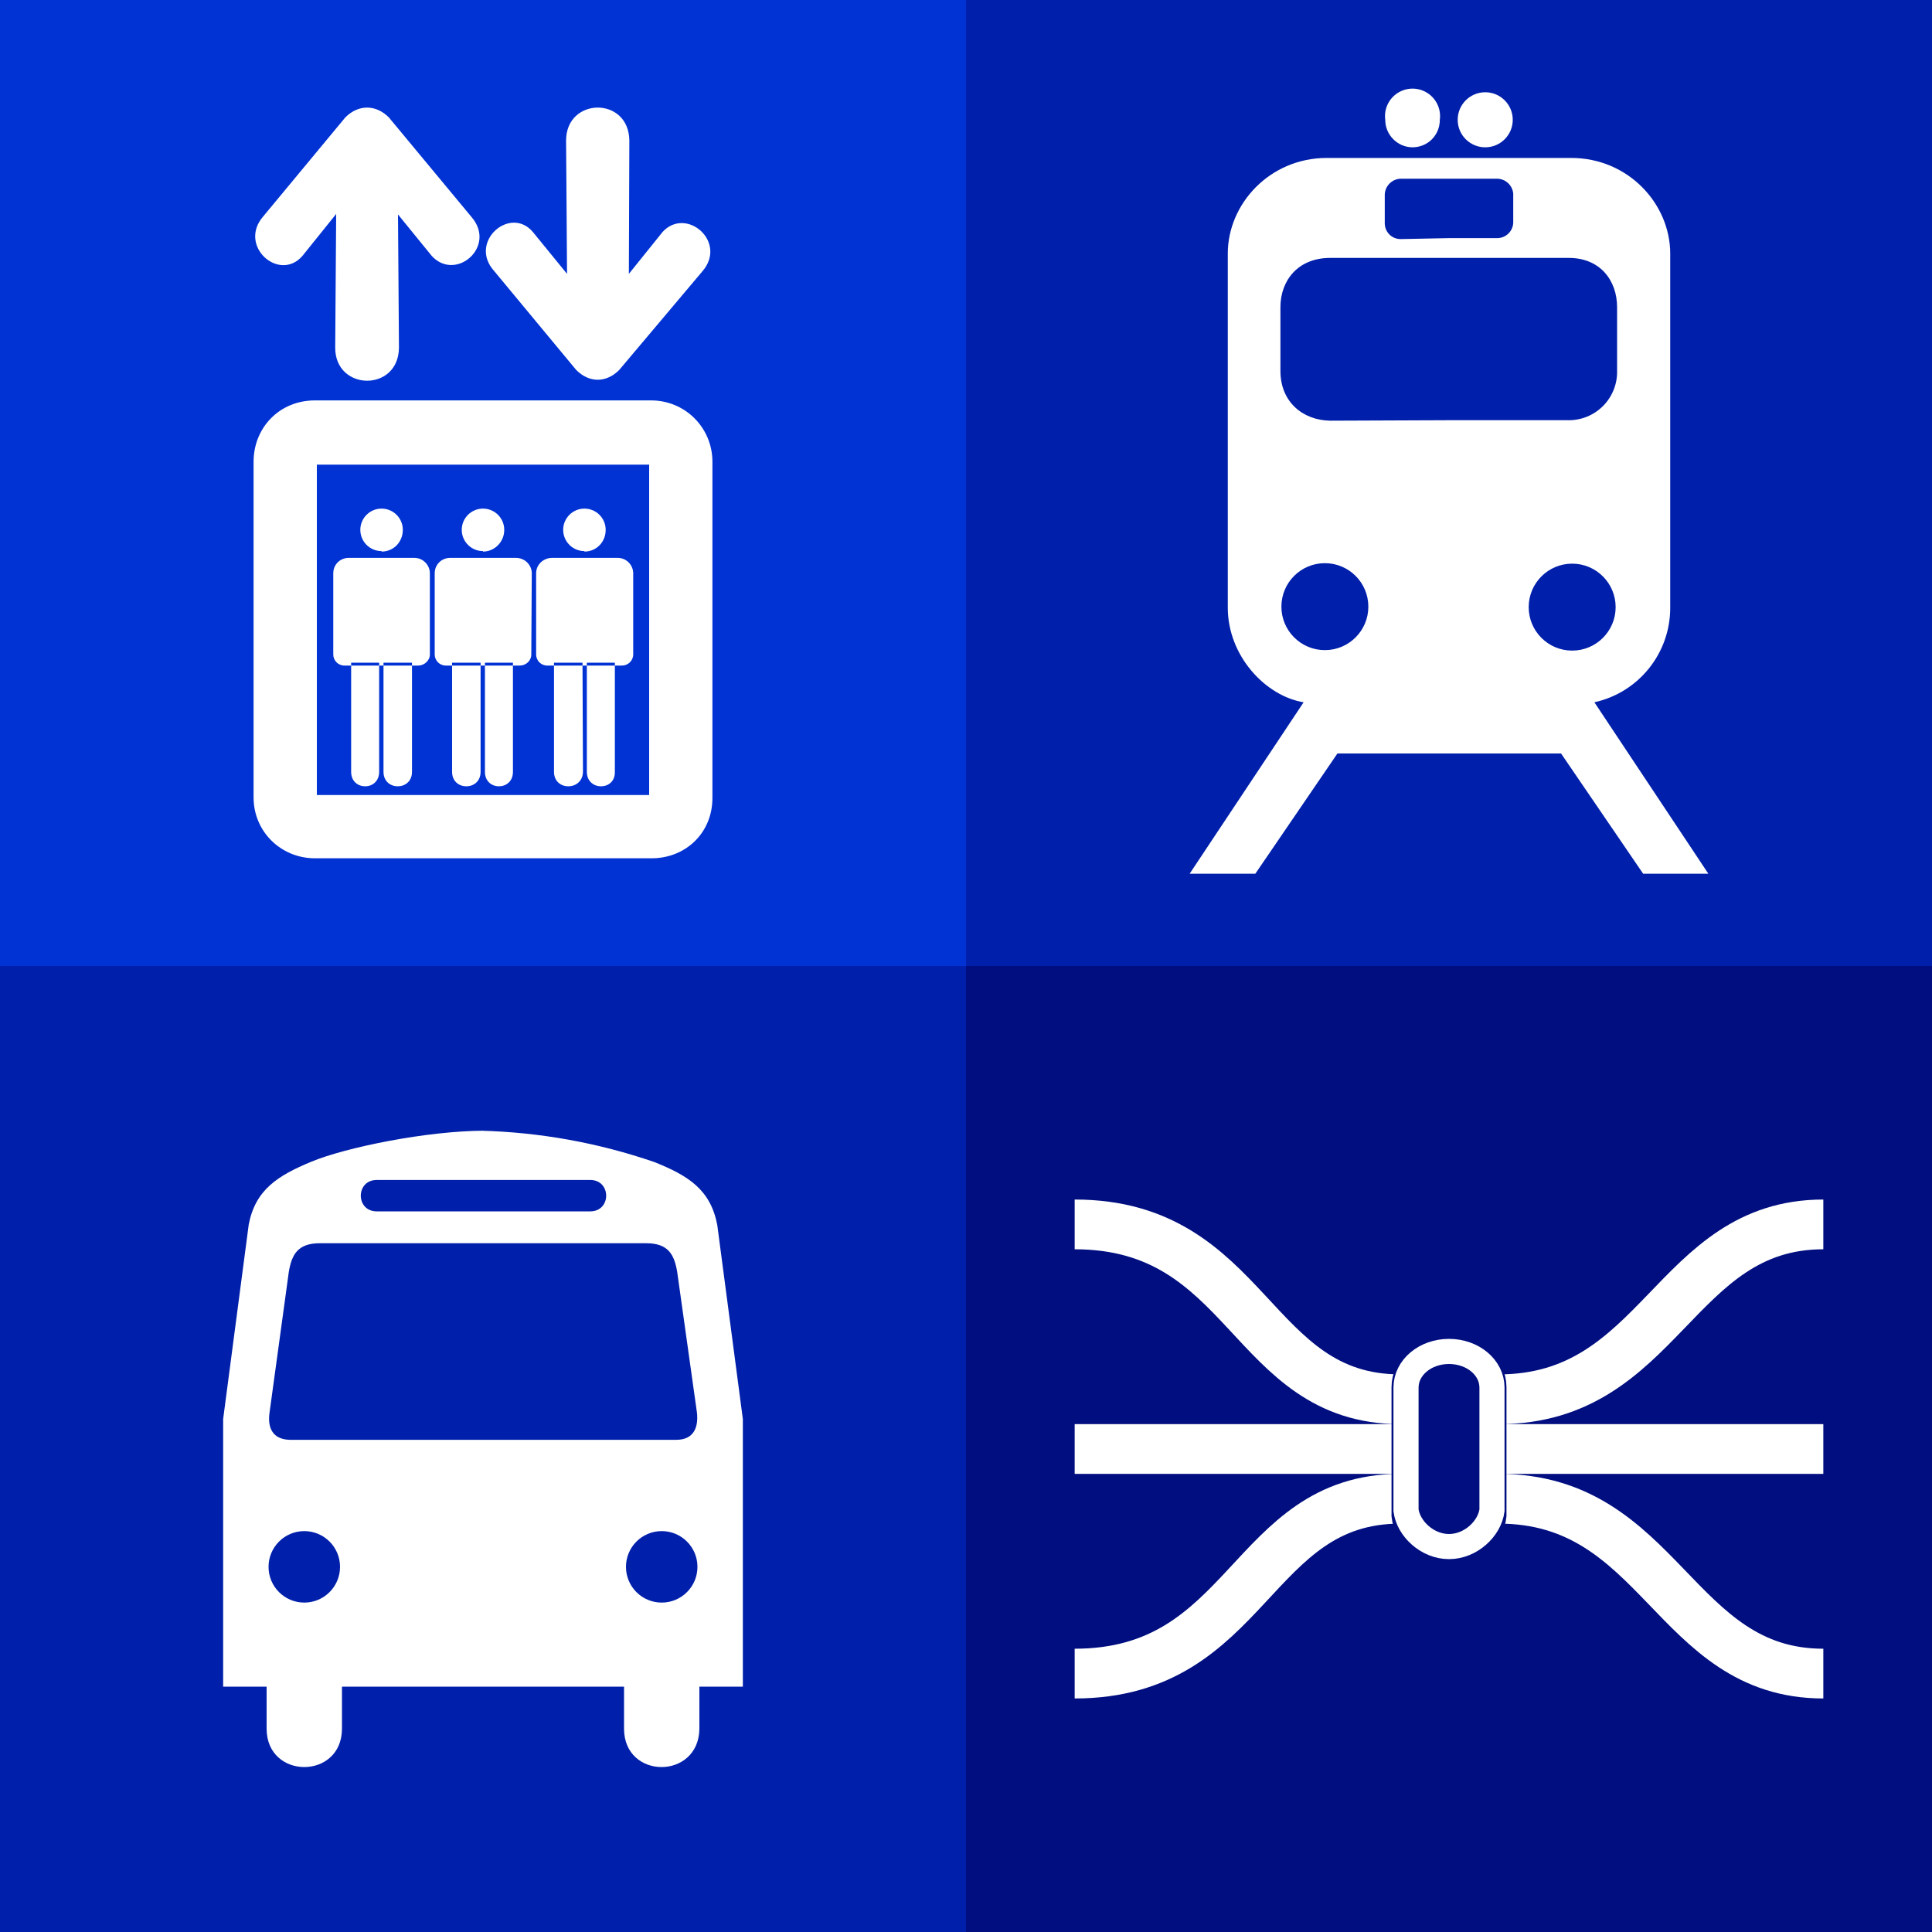
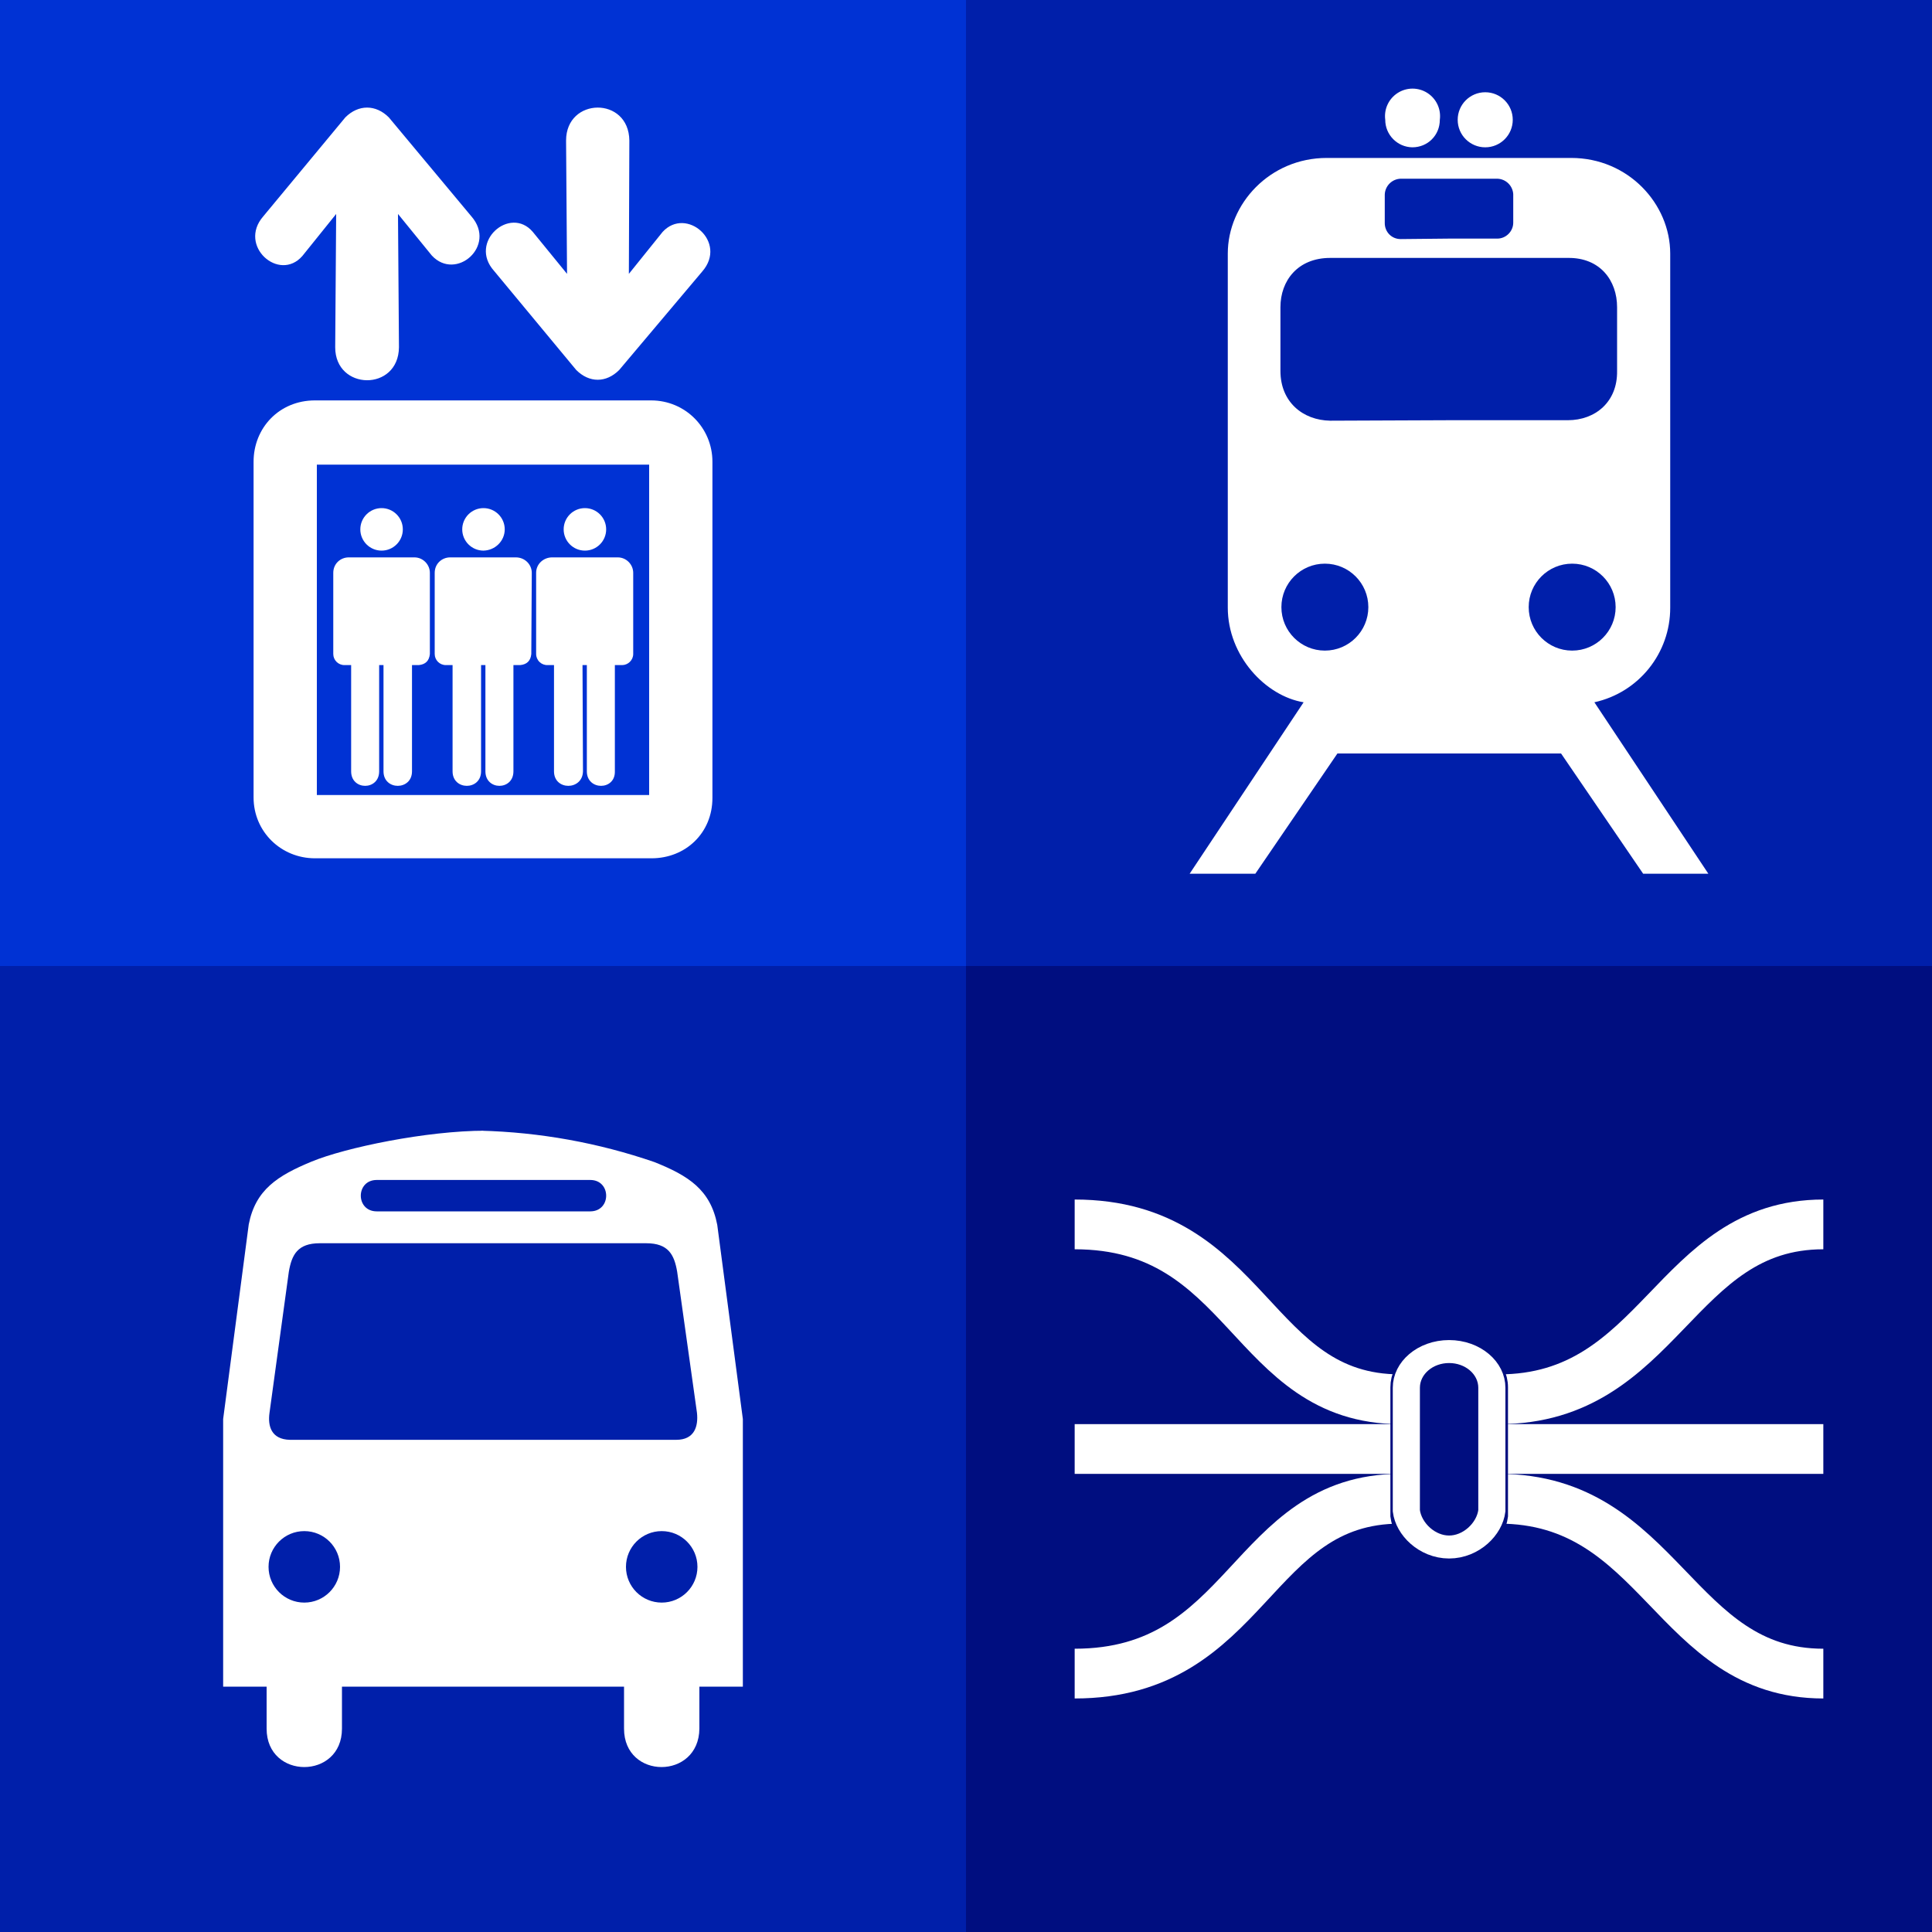
<svg xmlns="http://www.w3.org/2000/svg" viewBox="0 0 40 40">
-   <path fill="#0032d4" d="M0 0h20v20H0Z" />
-   <path fill="#001faa" d="M20 0h20v20H20ZM0 20h20v20H0Z" />
-   <path fill="#000e80" d="M20 20h20v20H20Z" />
+   <path fill="#0032d4" d="M0 0h20v20H0z" />
+   <path fill="#001faa" d="M20 0h20v20H20zM0 20h20v20H0z" />
+   <path fill="#000e80" d="M20 20h20v20H20z" />
  <path fill="#fff" d="M29.24 3.05a.57.57 0 0 1-.56-.57.57.57 0 1 1 1.13 0c0 .32-.25.57-.57.57m1.51 0a.57.57 0 1 0-.57-.57c0 .32.26.57.57.57M30 15.6h2.32l1.7 2.49h1.35l-2.36-3.55a2 2 0 0 0 1.57-1.96V5.25c0-1.03-.87-1.98-2.05-1.98h-5.06c-1.18 0-2.05.95-2.05 1.98v7.33c0 1 .78 1.83 1.57 1.96l-2.36 3.55h1.36l1.7-2.49z" />
-   <path fill="#001faa" d="M32.55 13.47a.9.9 0 1 0 0-1.8.9.9 0 0 0 0 1.8M30 8.7h2.46a1 1 0 0 0 1.02-1.03V6.36c0-.55-.35-1.03-1.02-1.02h-4.92c-.67 0-1.03.47-1.03 1.02v1.32c0 .64.46 1.02 1.03 1.03zm0-3.77h1c.18 0 .33-.15.33-.33v-.59A.34.34 0 0 0 31 3.7h-2a.34.34 0 0 0-.33.33v.59c0 .18.14.33.33.33zm-2.57 8.53a.9.9 0 1 1 0-1.8.9.9 0 0 1 0 1.8" />
-   <path fill="#fff" d="M10.05 23.41c-1.22 0-2.9.35-3.6.64s-1.16.58-1.3 1.3l-.53 4.03v5.54h.9v.87c0 1.06 1.56 1.06 1.56 0v-.87h5.84v.87c0 1.06 1.55 1.06 1.56 0v-.87h.9v-5.54l-.53-4.02c-.14-.73-.6-1.02-1.3-1.3a12 12 0 0 0-3.6-.65" />
-   <path fill="#001faa" d="M13.7 33.18a.74.74 0 1 0 0-1.48.74.74 0 0 0 0 1.48m-7.4 0a.74.74 0 1 1 0-1.48.74.74 0 0 1 0 1.48m3.64-8.1H7.8c-.44 0-.44-.65 0-.65h4.42c.44 0 .44.65 0 .65zm0 .66H6.62c-.46 0-.58.24-.64.59l-.4 2.92c-.04.28.04.55.42.56h8c.38 0 .46-.28.43-.56l-.41-2.92c-.06-.35-.18-.59-.64-.59z" />
+   <path fill="#001faa" d="M32.55 13.47a.9.9 0 1 0 0-1.8.9.9 0 0 0 0 1.8M30 8.7h2.46c.57 0 1.03-.38 1.02-1.02V6.36c0-.55-.35-1.03-1.02-1.02h-4.92c-.67 0-1.03.47-1.03 1.02v1.32c0 .64.46 1.02 1.03 1.03zm0-3.76h1c.18 0 .33-.15.33-.33v-.59A.34.34 0 0 0 31 3.7h-2a.34.34 0 0 0-.33.33v.59c0 .18.14.33.33.33zm-2.57 8.53a.9.9 0 1 1 0-1.8.9.9 0 0 1 0 1.8" />
+   <g fill="#fff">
+     <path d="M10.05 23.41c-1.22 0-2.9.35-3.6.64s-1.16.58-1.3 1.3l-.53 4.03v5.54h.9v.87c0 1.06 1.56 1.06 1.56 0v-.87h5.84v.87c0 1.06 1.55 1.06 1.56 0v-.87h.9v-5.54l-.53-4.02c-.14-.73-.6-1.02-1.3-1.3a12 12 0 0 0-3.6-.65" />
+     <path fill="#001faa" d="M13.7 33.18a.74.74 0 1 0 0-1.48.74.74 0 0 0 0 1.48m-7.4 0a.74.74 0 1 1 0-1.48.74.74 0 0 1 0 1.48m3.64-8.1H7.8c-.44 0-.44-.65 0-.65h4.42c.44 0 .44.65 0 .65zm0 .66H6.62c-.46 0-.58.24-.64.59l-.4 2.92c-.04.28.04.55.42.56h8c.38 0 .46-.28.43-.56l-.41-2.92c-.06-.35-.18-.59-.64-.59z" />
+   </g>
  <path fill="#fff" d="M5.25 16.51V9.56c0-.7.53-1.27 1.27-1.27h6.96c.71 0 1.27.57 1.27 1.27v6.96c0 .73-.56 1.25-1.26 1.25H6.52c-.7 0-1.27-.55-1.27-1.26" />
-   <path fill="#0032d4" d="M6.56 16.46h6.88V9.62H6.56Z" />
-   <path fill="#fff" d="M11.72 2.91c0-.9 1.3-.92 1.31 0l-.01 2.76.7-.87c.49-.53 1.35.21.82.82l-1.72 2.04c-.27.27-.62.27-.89 0l-1.7-2.05c-.54-.6.33-1.36.8-.81l.71.87zM6.94 7.2c0 .9 1.31.92 1.32 0l-.02-2.76.7.86c.5.54 1.35-.2.82-.81L8.05 2.43c-.27-.27-.63-.27-.9 0l-1.7 2.05c-.53.61.33 1.37.81.82l.7-.87zm6.17 6.35c0 .13-.11.23-.23.23h-1.54a.23.23 0 0 1-.24-.23v-1.68c0-.19.16-.32.33-.32h1.36c.18 0 .32.15.32.32zm-.38.17h-.58v2.26c0 .4.59.4.58 0zm-.67 0h-.59v2.26c0 .4.59.4.6 0zm.04-2.3c.25 0 .44-.2.44-.45a.44.44 0 1 0-.44.44M11 13.55c0 .13-.11.23-.24.23H9.23a.23.23 0 0 1-.23-.23v-1.68c0-.19.15-.32.32-.32h1.36c.19 0 .33.15.33.32zm-.38.17h-.58v2.26c0 .4.58.4.58 0zm-.67 0h-.59v2.26c0 .4.59.4.59 0zm.05-2.3c.24 0 .44-.2.44-.45a.44.44 0 1 0-.44.44m-1.1 2.14c0 .13-.12.23-.24.23H7.13a.23.23 0 0 1-.23-.23v-1.68c0-.19.15-.32.32-.32h1.36c.18 0 .32.15.32.32zm-.37.17h-.59v2.26c0 .4.59.4.59 0zm-.68 0h-.58v2.26c0 .4.58.4.58 0zm.05-2.3c.25 0 .44-.2.44-.45a.44.44 0 1 0-.44.44" />
-   <path fill="none" stroke="#fff" stroke-width="1.03" d="M22.25 25.35c3.62 0 3.62 3.62 6.74 3.62h2.04c3.36 0 3.62-3.62 6.72-3.62m-15.5 9.3c3.62 0 3.62-3.62 6.74-3.62h2.04c3.36 0 3.62 3.62 6.72 3.62M22.25 30h15.5" />
-   <path fill="#000516" stroke="#000e80" stroke-width=".54" d="M30 27.94c-.51 0-.92.35-.92.78v2.66c.04.4.45.78.92.78s.88-.38.92-.78v-2.66c0-.43-.4-.78-.92-.78Z" />
-   <path fill="#000e80" stroke="#fff" stroke-width=".52" d="M30 27.98c-.49 0-.89.33-.89.75v2.54c.05.38.44.75.89.75s.84-.37.89-.75v-2.54c0-.42-.4-.75-.89-.75Z" />
+   <path fill="#0032d4" d="M6.56 16.46h6.88V9.62H6.56z" />
+   <path fill="#fff" d="M11.72 2.91c0-.9 1.3-.92 1.31 0l-.01 2.76.7-.87c.49-.53 1.35.21.82.82l-1.72 2.04c-.27.27-.62.27-.89 0l-1.7-2.05c-.54-.6.33-1.36.8-.81l.71.87zM6.94 7.19c0 .9 1.31.92 1.32 0l-.02-2.76.7.86c.5.54 1.35-.2.82-.81L8.05 2.43c-.27-.27-.63-.27-.9 0l-1.7 2.05c-.53.61.33 1.37.81.82l.7-.87zm6.17 6.35c0 .13-.11.23-.23.23h-1.54a.23.23 0 0 1-.24-.23v-1.68c0-.19.16-.32.33-.32h1.36c.18 0 .32.15.32.32z" />
+   <path fill="#fff" d="M12.73 13.7h-.58v2.27c0 .4.59.4.58 0zm-.67 0h-.59v2.27c0 .4.59.4.6 0zm.05-2.3a.44.44 0 1 0 0-.88.44.44 0 0 0 0 .88M11 13.54q-.02.21-.23.23H9.23a.23.23 0 0 1-.23-.23v-1.68c0-.19.15-.32.32-.32h1.36c.19 0 .33.15.33.32z" />
+   <path fill="#fff" d="M10.63 13.7h-.58v2.27c0 .4.58.4.58 0zm-.67 0h-.59v2.27c0 .4.59.4.59 0zm.04-2.3c.25 0 .45-.2.45-.44a.44.44 0 1 0-.44.44M8.9 13.54q-.02.21-.23.23H7.13a.23.23 0 0 1-.23-.23v-1.68c0-.19.15-.32.32-.32h1.36c.18 0 .32.15.32.32z" />
+   <path fill="#fff" d="M8.53 13.7h-.59v2.27c0 .4.59.4.59 0zm-.68 0h-.58v2.27c0 .4.58.4.58 0zm.05-2.3a.44.44 0 1 0 0-.88.44.44 0 0 0 0 .88" />
+   <path fill="none" stroke="#fff" stroke-width="1.03" d="M22.25 25.35c3.62 0 3.62 3.62 6.74 3.62h2.04c3.36 0 3.62-3.62 6.72-3.62m-15.5 9.3c3.62 0 3.62-3.62 6.74-3.62h2.04c3.36 0 3.62 3.62 6.72 3.62" />
+   <path fill="none" stroke="#fff" stroke-width="1.03" d="M22.25 30h15.5" paint-order="markers stroke fill" />
+   <path fill="#000516" stroke="#000e80" stroke-width="25.37" d="M400 190a40 40 0 0 0-40 40v135.83c2.14 20.35 19.53 39.98 40 40 20.47-.02 37.86-19.65 40-40V230a40 40 0 0 0-40-40z" transform="matrix(.02311 0 0 .01958 20.76 24.22)" />
+   <path fill="#000e80" stroke="#fff" stroke-width="25.37" d="M400 190a40 40 0 0 0-40 40v135.83c2.14 20.35 19.53 39.98 40 40 20.47-.02 37.86-19.65 40-40V230a40 40 0 0 0-40-40z" transform="matrix(.02213 0 0 .01875 21.15 24.42)" />
</svg>
